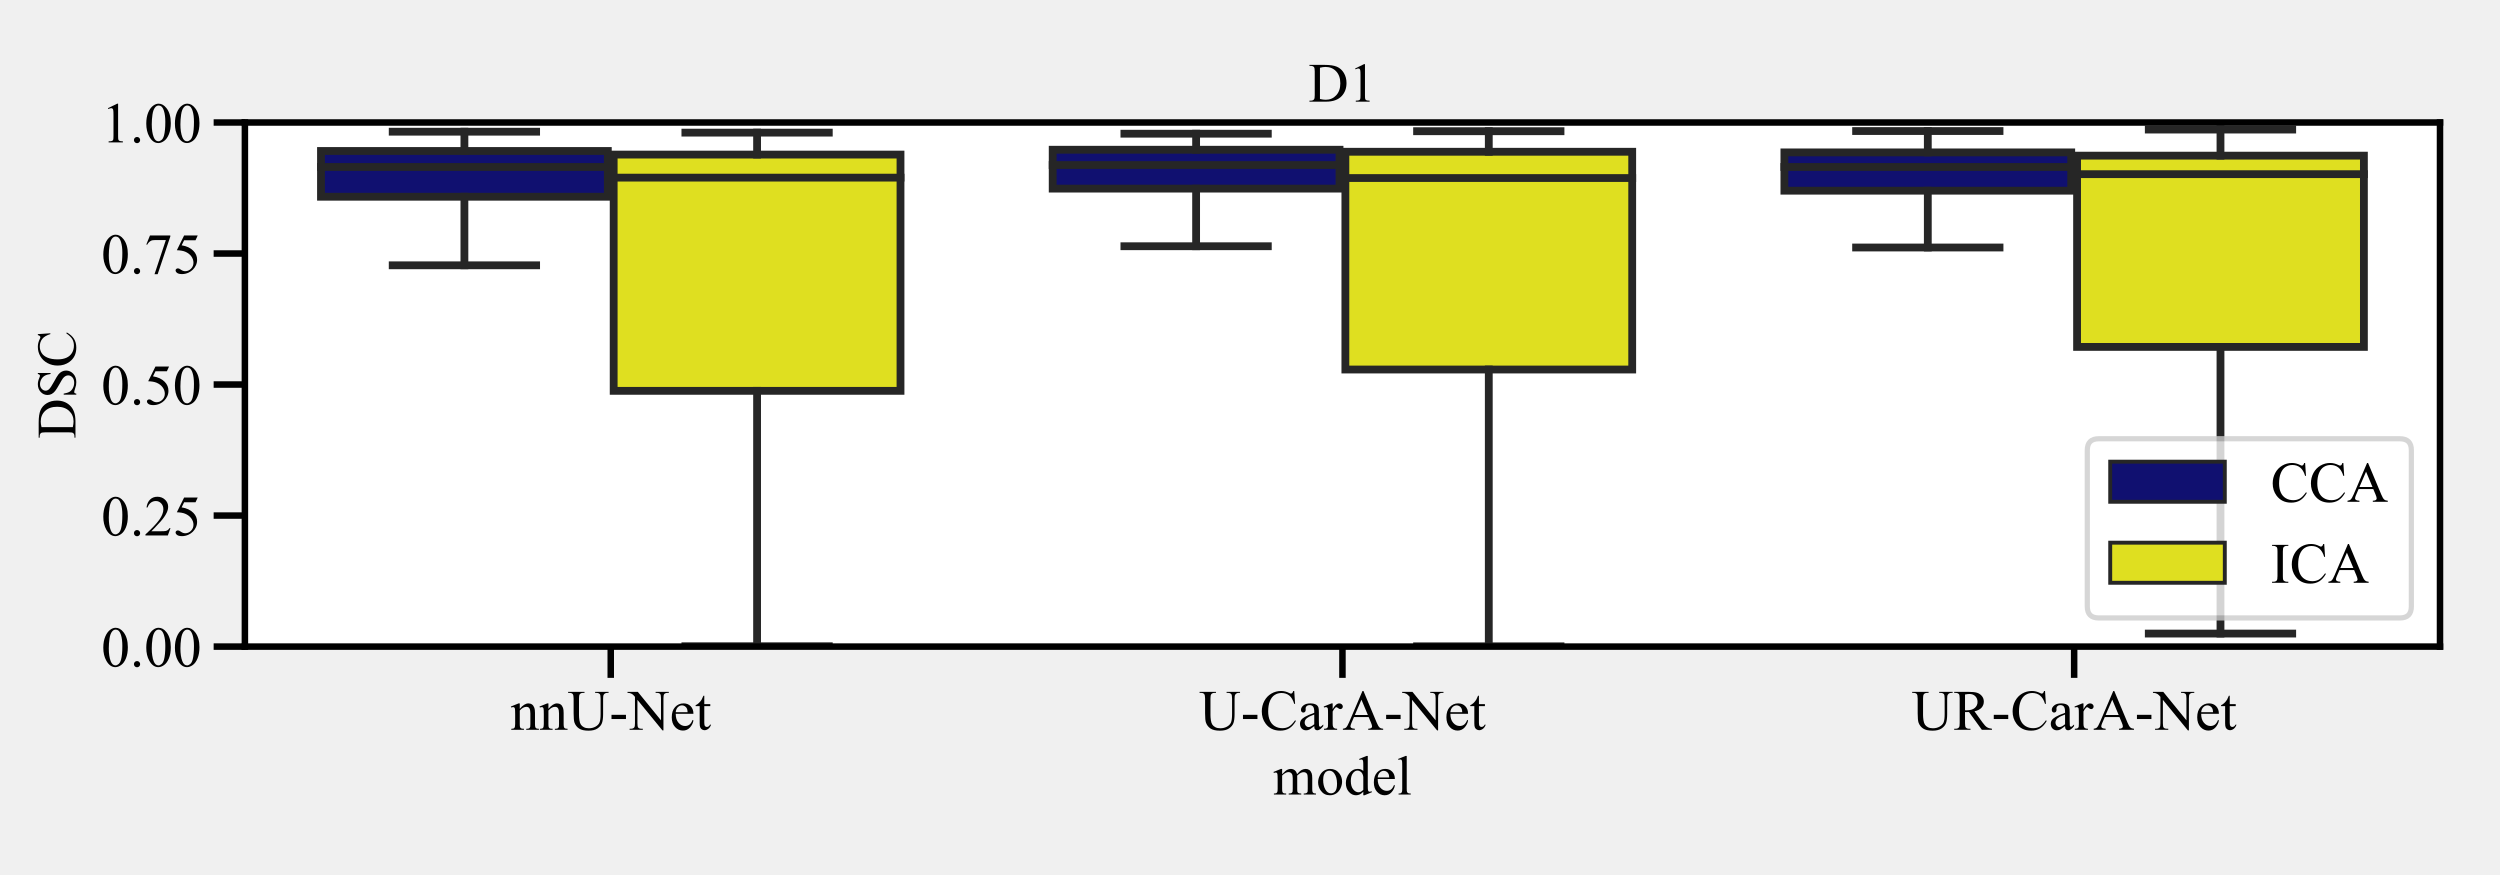
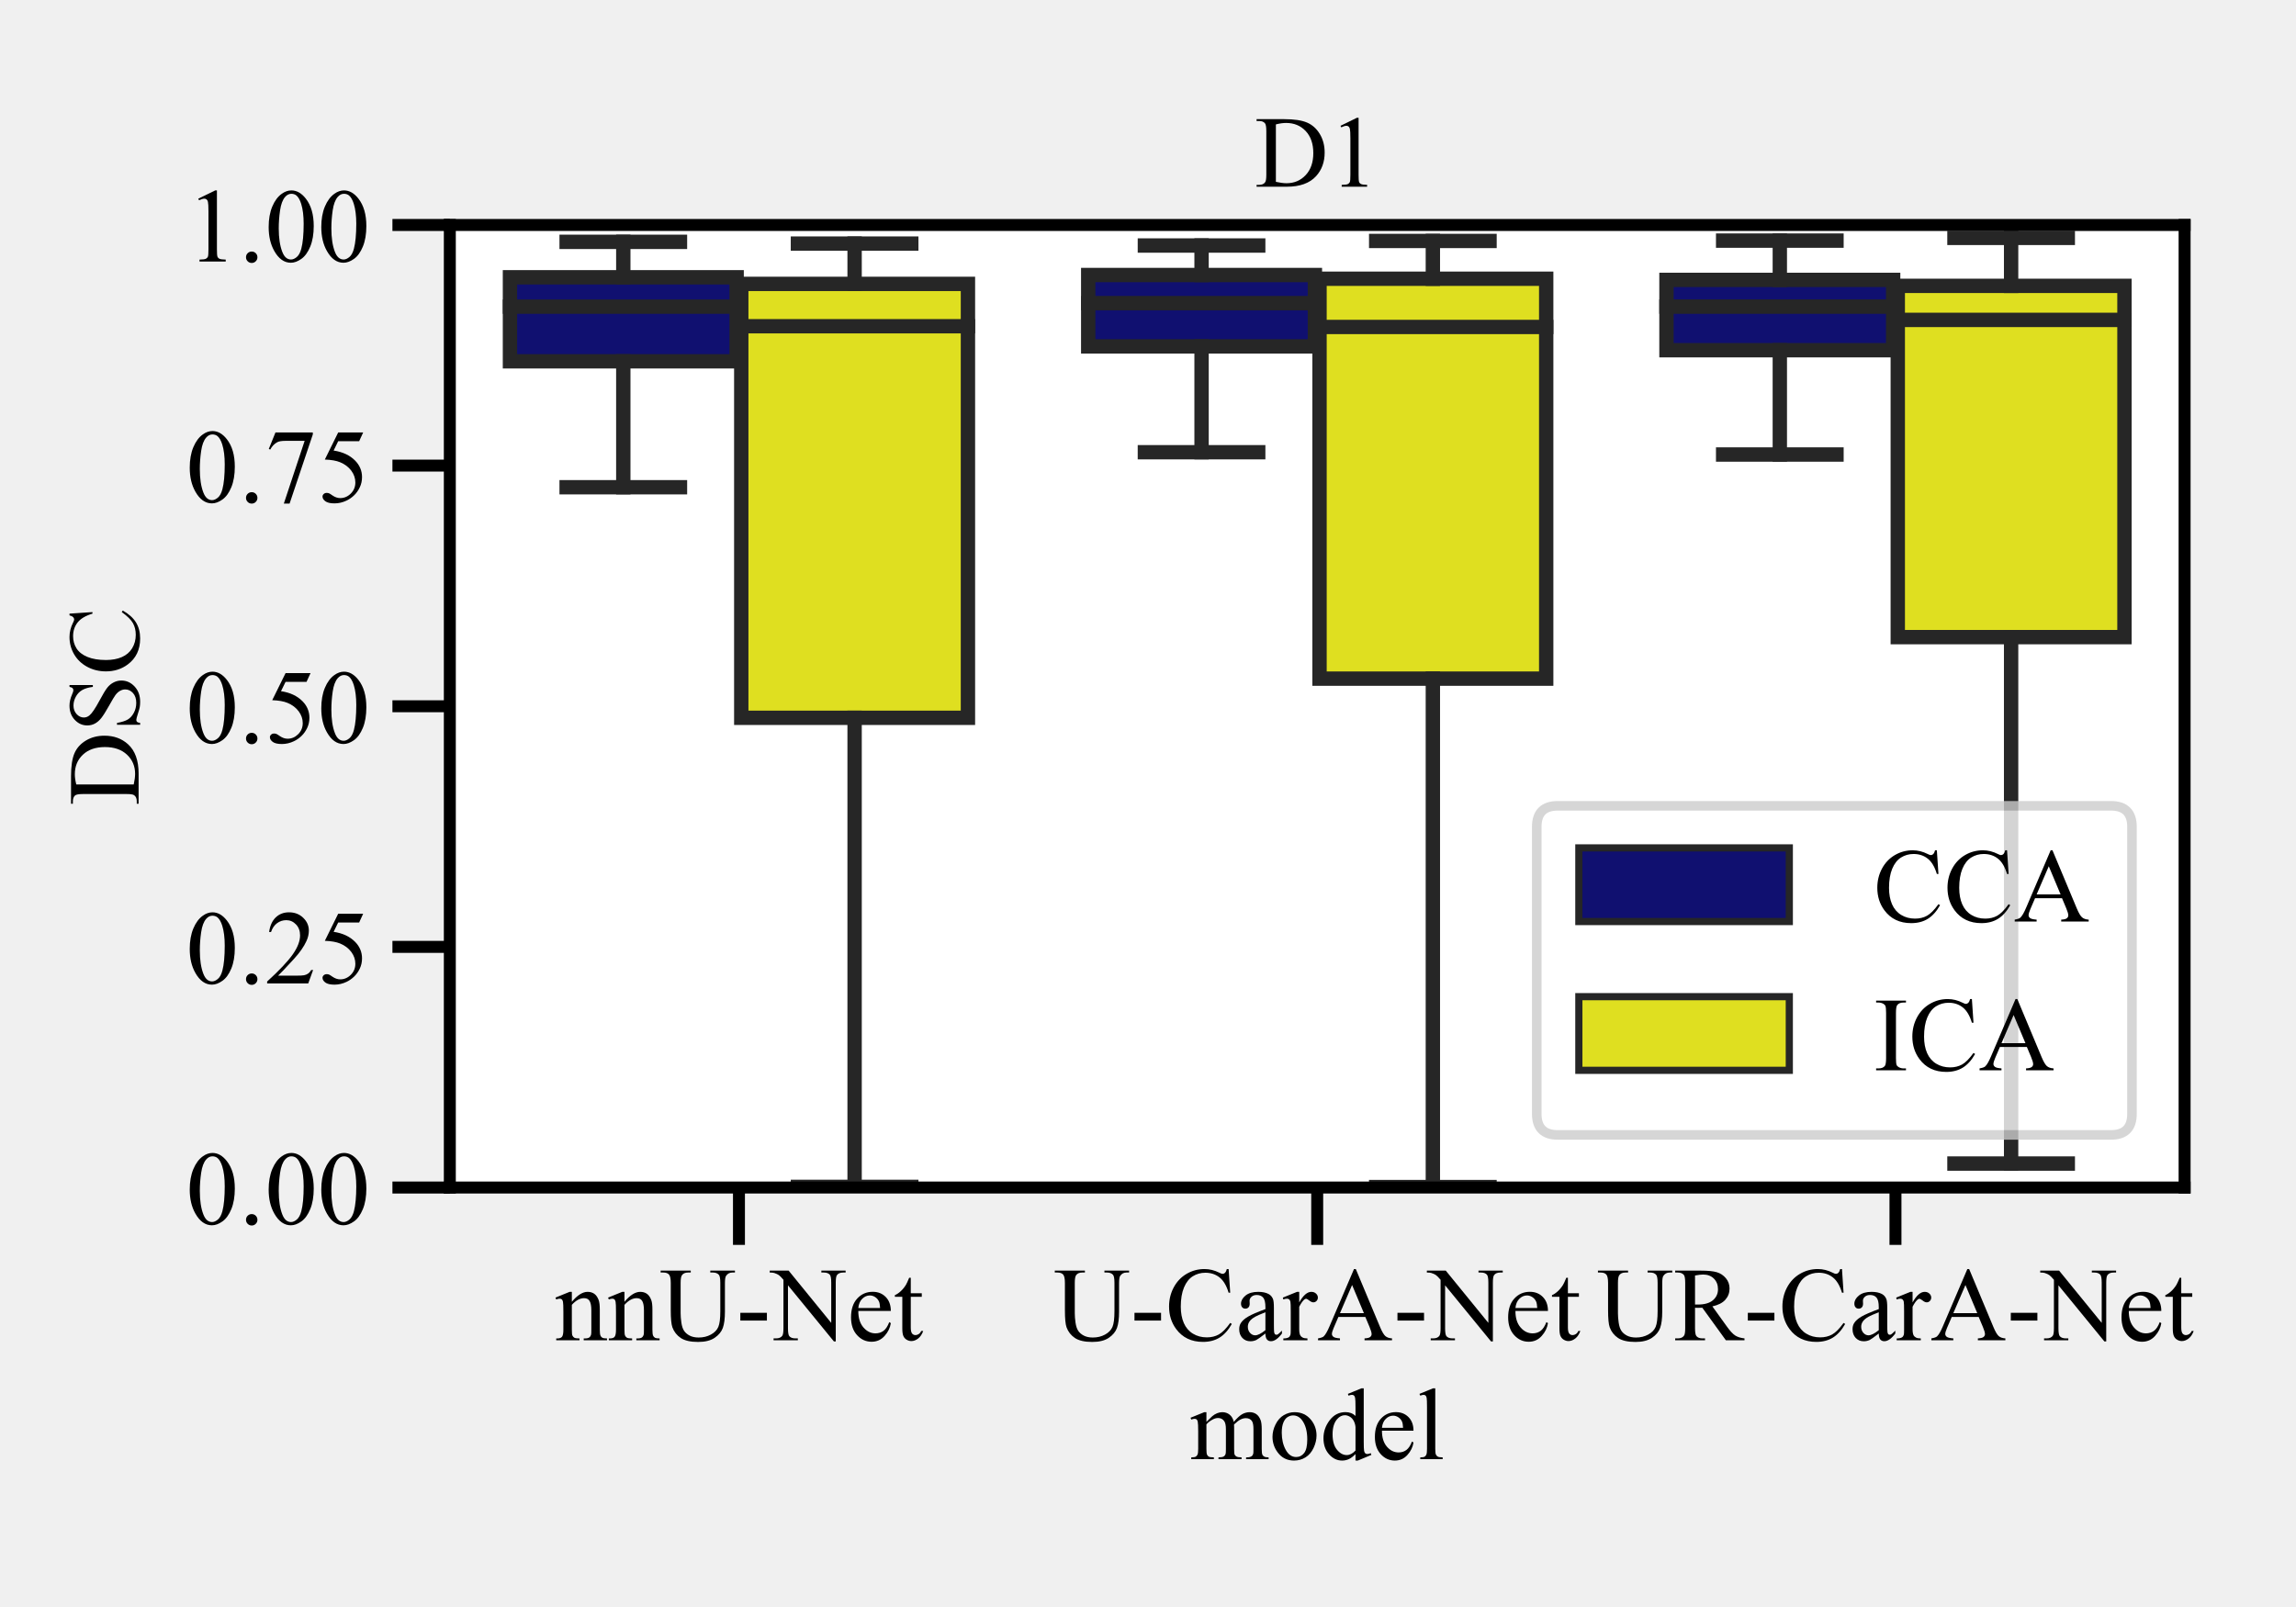
- <svg xmlns="http://www.w3.org/2000/svg" xmlns:xlink="http://www.w3.org/1999/xlink" width="720pt" height="252pt" viewBox="0 0 720 252" version="1.1">
+ <svg xmlns="http://www.w3.org/2000/svg" xmlns:xlink="http://www.w3.org/1999/xlink" width="360pt" height="252pt" viewBox="0 0 360 252" version="1.1">
  <defs>
    <style type="text/css">*{stroke-linejoin: round; stroke-linecap: butt}</style>
  </defs>
  <g id="figure_1">
    <g id="patch_1">
-       <path d="M 0 252  L 720 252  L 720 0  L 0 0  L 0 252  z " style="fill: none" />
+       <path d="M 0 252  L 360 252  L 360 0  L 0 0  L 0 252  z " style="fill: none" />
    </g>
    <g id="axes_1">
      <g id="patch_2">
-         <path d="M 70.53 186.22  L 702.72 186.22  L 702.72 35.28  L 70.53 35.28  z " style="fill: #ffffff" />
+         <path d="M 70.53 186.22  L 342.533 186.22  L 342.533 35.28  L 70.53 35.28  z " style="fill: #ffffff" />
      </g>
      <g id="patch_3">
-         <path d="M 92.446 56.659  L 175.052 56.659  L 175.052 43.482  L 92.446 43.482  L 92.446 56.659  z " clip-path="url(#pf66a7fb1c0)" style="fill: #101070; stroke: #262626; stroke-width: 2.25; stroke-linejoin: miter" />
+         <path d="M 79.959 56.659  L 115.501 56.659  L 115.501 43.482  L 79.959 43.482  L 79.959 56.659  z " clip-path="url(#p7ff468f06b)" style="fill: #101070; stroke: #262626; stroke-width: 2.25; stroke-linejoin: miter" />
      </g>
      <g id="patch_4">
-         <path d="M 176.738 112.562  L 259.344 112.562  L 259.344 44.518  L 176.738 44.518  L 176.738 112.562  z " clip-path="url(#pf66a7fb1c0)" style="fill: #dfdf20; stroke: #262626; stroke-width: 2.25; stroke-linejoin: miter" />
+         <path d="M 116.226 112.562  L 151.768 112.562  L 151.768 44.518  L 116.226 44.518  L 116.226 112.562  z " clip-path="url(#p7ff468f06b)" style="fill: #dfdf20; stroke: #262626; stroke-width: 2.25; stroke-linejoin: miter" />
      </g>
      <g id="patch_5">
-         <path d="M 303.176 54.32  L 385.782 54.32  L 385.782 43.127  L 303.176 43.127  L 303.176 54.32  z " clip-path="url(#pf66a7fb1c0)" style="fill: #101070; stroke: #262626; stroke-width: 2.25; stroke-linejoin: miter" />
+         <path d="M 170.627 54.32  L 206.169 54.32  L 206.169 43.127  L 170.627 43.127  L 170.627 54.32  z " clip-path="url(#p7ff468f06b)" style="fill: #101070; stroke: #262626; stroke-width: 2.25; stroke-linejoin: miter" />
      </g>
      <g id="patch_6">
-         <path d="M 387.468 106.42  L 470.074 106.42  L 470.074 43.709  L 387.468 43.709  L 387.468 106.42  z " clip-path="url(#pf66a7fb1c0)" style="fill: #dfdf20; stroke: #262626; stroke-width: 2.25; stroke-linejoin: miter" />
+         <path d="M 206.894 106.42  L 242.436 106.42  L 242.436 43.709  L 206.894 43.709  L 206.894 106.42  z " clip-path="url(#p7ff468f06b)" style="fill: #dfdf20; stroke: #262626; stroke-width: 2.25; stroke-linejoin: miter" />
      </g>
      <g id="patch_7">
-         <path d="M 513.906 54.918  L 596.512 54.918  L 596.512 43.89  L 513.906 43.89  L 513.906 54.918  z " clip-path="url(#pf66a7fb1c0)" style="fill: #101070; stroke: #262626; stroke-width: 2.25; stroke-linejoin: miter" />
+         <path d="M 261.294 54.918  L 296.836 54.918  L 296.836 43.89  L 261.294 43.89  L 261.294 54.918  z " clip-path="url(#p7ff468f06b)" style="fill: #101070; stroke: #262626; stroke-width: 2.25; stroke-linejoin: miter" />
      </g>
      <g id="patch_8">
-         <path d="M 598.198 99.91  L 680.804 99.91  L 680.804 44.827  L 598.198 44.827  L 598.198 99.91  z " clip-path="url(#pf66a7fb1c0)" style="fill: #dfdf20; stroke: #262626; stroke-width: 2.25; stroke-linejoin: miter" />
+         <path d="M 297.561 99.91  L 333.103 99.91  L 333.103 44.827  L 297.561 44.827  L 297.561 99.91  z " clip-path="url(#p7ff468f06b)" style="fill: #dfdf20; stroke: #262626; stroke-width: 2.25; stroke-linejoin: miter" />
      </g>
      <g id="patch_9">
-         <path d="M 175.895 186.22  L 175.895 186.22  L 175.895 186.22  L 175.895 186.22  z " clip-path="url(#pf66a7fb1c0)" style="fill: #101070; stroke: #262626; stroke-width: 1.125; stroke-linejoin: miter" />
+         <path d="M 115.864 186.22  L 115.864 186.22  L 115.864 186.22  L 115.864 186.22  z " clip-path="url(#p7ff468f06b)" style="fill: #101070; stroke: #262626; stroke-width: 1.125; stroke-linejoin: miter" />
      </g>
      <g id="patch_10">
-         <path d="M 175.895 186.22  L 175.895 186.22  L 175.895 186.22  L 175.895 186.22  z " clip-path="url(#pf66a7fb1c0)" style="fill: #dfdf20; stroke: #262626; stroke-width: 1.125; stroke-linejoin: miter" />
+         <path d="M 115.864 186.22  L 115.864 186.22  L 115.864 186.22  L 115.864 186.22  z " clip-path="url(#p7ff468f06b)" style="fill: #dfdf20; stroke: #262626; stroke-width: 1.125; stroke-linejoin: miter" />
      </g>
      <g id="matplotlib.axis_1">
        <g id="xtick_1">
          <g id="line2d_1">
            <defs>
-               <path id="m35598bb0fd" d="M 0 0  L 0 9  " style="stroke: #000000; stroke-width: 1.875" />
-             </defs>
-             <g>
-               <use xlink:href="#m35598bb0fd" x="175.895" y="186.22" style="stroke: #000000; stroke-width: 1.875" />
+               <path id="m70085d8272" d="M 0 0  L 0 9  " style="stroke: #000000; stroke-width: 1.875" />
+             </defs>
+             <g>
+               <use xlink:href="#m70085d8272" x="115.864" y="186.22" style="stroke: #000000; stroke-width: 1.875" />
            </g>
          </g>
          <g id="text_1">
-             <g transform="translate(147.0277 210.1772)scale(0.165 -0.165)">
+             <g transform="translate(86.99648 210.1772)scale(0.165 -0.165)">
              <defs>
                <path id="TimesNewRomanPSMT-6e" d="M 1034 2341  Q 1538 2947 1994 2947  Q 2228 2947 2397 2830  Q 2566 2713 2666 2444  Q 2734 2256 2734 1869  L 2734 647  Q 2734 375 2778 278  Q 2813 200 2889 156  Q 2966 113 3172 113  L 3172 0  L 1756 0  L 1756 113  L 1816 113  Q 2016 113 2095 173  Q 2175 234 2206 353  Q 2219 400 2219 647  L 2219 1819  Q 2219 2209 2117 2386  Q 2016 2563 1775 2563  Q 1403 2563 1034 2156  L 1034 647  Q 1034 356 1069 288  Q 1113 197 1189 155  Q 1266 113 1500 113  L 1500 0  L 84 0  L 84 113  L 147 113  Q 366 113 442 223  Q 519 334 519 647  L 519 1709  Q 519 2225 495 2337  Q 472 2450 423 2490  Q 375 2531 294 2531  Q 206 2531 84 2484  L 38 2597  L 900 2947  L 1034 2947  L 1034 2341  z " transform="scale(0.015625)" />
                <path id="TimesNewRomanPSMT-55" d="M 3053 4122  L 3053 4238  L 4553 4238  L 4553 4122  L 4394 4122  Q 4144 4122 4009 3913  Q 3944 3816 3944 3463  L 3944 1744  Q 3944 1106 3817 754  Q 3691 403 3320 151  Q 2950 -100 2313 -100  Q 1619 -100 1259 140  Q 900 381 750 788  Q 650 1066 650 1831  L 650 3488  Q 650 3878 542 4000  Q 434 4122 194 4122  L 34 4122  L 34 4238  L 1866 4238  L 1866 4122  L 1703 4122  Q 1441 4122 1328 3956  Q 1250 3844 1250 3488  L 1250 1641  Q 1250 1394 1295 1075  Q 1341 756 1459 578  Q 1578 400 1801 284  Q 2025 169 2350 169  Q 2766 169 3094 350  Q 3422 531 3542 814  Q 3663 1097 3663 1772  L 3663 3488  Q 3663 3884 3575 3984  Q 3453 4122 3213 4122  L 3053 4122  z " transform="scale(0.015625)" />
                <path id="TimesNewRomanPSMT-2d" d="M 259 1672  L 1875 1672  L 1875 1200  L 259 1200  L 259 1672  z " transform="scale(0.015625)" />
                <path id="TimesNewRomanPSMT-4e" d="M -84 4238  L 1066 4238  L 3656 1059  L 3656 3503  Q 3656 3894 3569 3991  Q 3453 4122 3203 4122  L 3056 4122  L 3056 4238  L 4531 4238  L 4531 4122  L 4381 4122  Q 4113 4122 4000 3959  Q 3931 3859 3931 3503  L 3931 -69  L 3819 -69  L 1025 3344  L 1025 734  Q 1025 344 1109 247  Q 1228 116 1475 116  L 1625 116  L 1625 0  L 150 0  L 150 116  L 297 116  Q 569 116 681 278  Q 750 378 750 734  L 750 3681  Q 566 3897 470 3965  Q 375 4034 191 4094  Q 100 4122 -84 4122  L -84 4238  z " transform="scale(0.015625)" />
                <path id="TimesNewRomanPSMT-65" d="M 681 1784  Q 678 1147 991 784  Q 1303 422 1725 422  Q 2006 422 2214 576  Q 2422 731 2563 1106  L 2659 1044  Q 2594 616 2278 264  Q 1963 -88 1488 -88  Q 972 -88 605 314  Q 238 716 238 1394  Q 238 2128 614 2539  Q 991 2950 1559 2950  Q 2041 2950 2350 2633  Q 2659 2316 2659 1784  L 681 1784  z M 681 1966  L 2006 1966  Q 1991 2241 1941 2353  Q 1863 2528 1708 2628  Q 1553 2728 1384 2728  Q 1125 2728 920 2526  Q 716 2325 681 1966  z " transform="scale(0.015625)" />
                <path id="TimesNewRomanPSMT-74" d="M 1031 3803  L 1031 2863  L 1700 2863  L 1700 2644  L 1031 2644  L 1031 788  Q 1031 509 1111 412  Q 1191 316 1316 316  Q 1419 316 1516 380  Q 1613 444 1666 569  L 1788 569  Q 1678 263 1478 108  Q 1278 -47 1066 -47  Q 922 -47 784 33  Q 647 113 581 261  Q 516 409 516 719  L 516 2644  L 63 2644  L 63 2747  Q 234 2816 414 2980  Q 594 3144 734 3369  Q 806 3488 934 3803  L 1031 3803  z " transform="scale(0.015625)" />
              </defs>
              <use xlink:href="#TimesNewRomanPSMT-6e" />
              <use xlink:href="#TimesNewRomanPSMT-6e" x="50" />
              <use xlink:href="#TimesNewRomanPSMT-55" x="100" />
              <use xlink:href="#TimesNewRomanPSMT-2d" x="172.217" />
              <use xlink:href="#TimesNewRomanPSMT-4e" x="205.518" />
              <use xlink:href="#TimesNewRomanPSMT-65" x="277.734" />
              <use xlink:href="#TimesNewRomanPSMT-74" x="322.119" />
            </g>
          </g>
        </g>
        <g id="xtick_2">
          <g id="line2d_2">
            <g>
-               <use xlink:href="#m35598bb0fd" x="386.625" y="186.22" style="stroke: #000000; stroke-width: 1.875" />
+               <use xlink:href="#m70085d8272" x="206.531" y="186.22" style="stroke: #000000; stroke-width: 1.875" />
            </g>
          </g>
          <g id="text_2">
-             <g transform="translate(345.3905 210.1772)scale(0.165 -0.165)">
+             <g transform="translate(165.2967 210.1772)scale(0.165 -0.165)">
              <defs>
                <path id="TimesNewRomanPSMT-43" d="M 3853 4334  L 3950 2894  L 3853 2894  Q 3659 3541 3300 3825  Q 2941 4109 2438 4109  Q 2016 4109 1675 3895  Q 1334 3681 1139 3212  Q 944 2744 944 2047  Q 944 1472 1128 1050  Q 1313 628 1683 403  Q 2053 178 2528 178  Q 2941 178 3256 354  Q 3572 531 3950 1056  L 4047 994  Q 3728 428 3303 165  Q 2878 -97 2294 -97  Q 1241 -97 663 684  Q 231 1266 231 2053  Q 231 2688 515 3219  Q 800 3750 1298 4042  Q 1797 4334 2388 4334  Q 2847 4334 3294 4109  Q 3425 4041 3481 4041  Q 3566 4041 3628 4100  Q 3709 4184 3744 4334  L 3853 4334  z " transform="scale(0.015625)" />
                <path id="TimesNewRomanPSMT-61" d="M 1822 413  Q 1381 72 1269 19  Q 1100 -59 909 -59  Q 613 -59 420 144  Q 228 347 228 678  Q 228 888 322 1041  Q 450 1253 767 1440  Q 1084 1628 1822 1897  L 1822 2009  Q 1822 2438 1686 2597  Q 1550 2756 1291 2756  Q 1094 2756 978 2650  Q 859 2544 859 2406  L 866 2225  Q 866 2081 792 2003  Q 719 1925 600 1925  Q 484 1925 411 2006  Q 338 2088 338 2228  Q 338 2497 613 2722  Q 888 2947 1384 2947  Q 1766 2947 2009 2819  Q 2194 2722 2281 2516  Q 2338 2381 2338 1966  L 2338 994  Q 2338 584 2353 492  Q 2369 400 2405 369  Q 2441 338 2488 338  Q 2538 338 2575 359  Q 2641 400 2828 588  L 2828 413  Q 2478 -56 2159 -56  Q 2006 -56 1915 50  Q 1825 156 1822 413  z M 1822 616  L 1822 1706  Q 1350 1519 1213 1441  Q 966 1303 859 1153  Q 753 1003 753 825  Q 753 600 887 451  Q 1022 303 1197 303  Q 1434 303 1822 616  z " transform="scale(0.015625)" />
                <path id="TimesNewRomanPSMT-72" d="M 1038 2947  L 1038 2303  Q 1397 2947 1775 2947  Q 1947 2947 2059 2842  Q 2172 2738 2172 2600  Q 2172 2478 2090 2393  Q 2009 2309 1897 2309  Q 1788 2309 1652 2417  Q 1516 2525 1450 2525  Q 1394 2525 1328 2463  Q 1188 2334 1038 2041  L 1038 669  Q 1038 431 1097 309  Q 1138 225 1241 169  Q 1344 113 1538 113  L 1538 0  L 72 0  L 72 113  Q 291 113 397 181  Q 475 231 506 341  Q 522 394 522 644  L 522 1753  Q 522 2253 501 2348  Q 481 2444 426 2487  Q 372 2531 291 2531  Q 194 2531 72 2484  L 41 2597  L 906 2947  L 1038 2947  z " transform="scale(0.015625)" />
                <path id="TimesNewRomanPSMT-41" d="M 2928 1419  L 1288 1419  L 1000 750  Q 894 503 894 381  Q 894 284 986 211  Q 1078 138 1384 116  L 1384 0  L 50 0  L 50 116  Q 316 163 394 238  Q 553 388 747 847  L 2238 4334  L 2347 4334  L 3822 809  Q 4000 384 4145 257  Q 4291 131 4550 116  L 4550 0  L 2878 0  L 2878 116  Q 3131 128 3220 200  Q 3309 272 3309 375  Q 3309 513 3184 809  L 2928 1419  z M 2841 1650  L 2122 3363  L 1384 1650  L 2841 1650  z " transform="scale(0.015625)" />
              </defs>
              <use xlink:href="#TimesNewRomanPSMT-55" />
              <use xlink:href="#TimesNewRomanPSMT-2d" x="72.217" />
              <use xlink:href="#TimesNewRomanPSMT-43" x="105.518" />
              <use xlink:href="#TimesNewRomanPSMT-61" x="172.217" />
              <use xlink:href="#TimesNewRomanPSMT-72" x="216.602" />
              <use xlink:href="#TimesNewRomanPSMT-41" x="249.902" />
              <use xlink:href="#TimesNewRomanPSMT-2d" x="322.119" />
              <use xlink:href="#TimesNewRomanPSMT-4e" x="355.42" />
              <use xlink:href="#TimesNewRomanPSMT-65" x="427.637" />
              <use xlink:href="#TimesNewRomanPSMT-74" x="472.021" />
            </g>
          </g>
        </g>
        <g id="xtick_3">
          <g id="line2d_3">
            <g>
-               <use xlink:href="#m35598bb0fd" x="597.355" y="186.22" style="stroke: #000000; stroke-width: 1.875" />
+               <use xlink:href="#m70085d8272" x="297.199" y="186.22" style="stroke: #000000; stroke-width: 1.875" />
            </g>
          </g>
          <g id="text_3">
-             <g transform="translate(550.6175 210.1772)scale(0.165 -0.165)">
+             <g transform="translate(250.4612 210.1772)scale(0.165 -0.165)">
              <defs>
                <path id="TimesNewRomanPSMT-52" d="M 4325 0  L 3194 0  L 1759 1981  Q 1600 1975 1500 1975  Q 1459 1975 1412 1976  Q 1366 1978 1316 1981  L 1316 750  Q 1316 350 1403 253  Q 1522 116 1759 116  L 1925 116  L 1925 0  L 109 0  L 109 116  L 269 116  Q 538 116 653 291  Q 719 388 719 750  L 719 3488  Q 719 3888 631 3984  Q 509 4122 269 4122  L 109 4122  L 109 4238  L 1653 4238  Q 2328 4238 2648 4139  Q 2969 4041 3192 3777  Q 3416 3513 3416 3147  Q 3416 2756 3161 2468  Q 2906 2181 2372 2063  L 3247 847  Q 3547 428 3762 290  Q 3978 153 4325 116  L 4325 0  z M 1316 2178  Q 1375 2178 1419 2176  Q 1463 2175 1491 2175  Q 2097 2175 2405 2437  Q 2713 2700 2713 3106  Q 2713 3503 2464 3751  Q 2216 4000 1806 4000  Q 1625 4000 1316 3941  L 1316 2178  z " transform="scale(0.015625)" />
              </defs>
              <use xlink:href="#TimesNewRomanPSMT-55" />
              <use xlink:href="#TimesNewRomanPSMT-52" x="72.217" />
              <use xlink:href="#TimesNewRomanPSMT-2d" x="138.916" />
              <use xlink:href="#TimesNewRomanPSMT-43" x="172.217" />
              <use xlink:href="#TimesNewRomanPSMT-61" x="238.916" />
              <use xlink:href="#TimesNewRomanPSMT-72" x="283.301" />
              <use xlink:href="#TimesNewRomanPSMT-41" x="316.602" />
              <use xlink:href="#TimesNewRomanPSMT-2d" x="388.818" />
              <use xlink:href="#TimesNewRomanPSMT-4e" x="422.119" />
              <use xlink:href="#TimesNewRomanPSMT-65" x="494.336" />
              <use xlink:href="#TimesNewRomanPSMT-74" x="538.721" />
            </g>
          </g>
        </g>
        <g id="text_4">
-           <g transform="translate(366.6288 228.8166)scale(0.16 -0.16)">
+           <g transform="translate(186.535 228.8166)scale(0.16 -0.16)">
            <defs>
              <path id="TimesNewRomanPSMT-6d" d="M 1050 2338  Q 1363 2650 1419 2697  Q 1559 2816 1721 2881  Q 1884 2947 2044 2947  Q 2313 2947 2506 2790  Q 2700 2634 2766 2338  Q 3088 2713 3309 2830  Q 3531 2947 3766 2947  Q 3994 2947 4170 2830  Q 4347 2713 4450 2447  Q 4519 2266 4519 1878  L 4519 647  Q 4519 378 4559 278  Q 4591 209 4675 161  Q 4759 113 4950 113  L 4950 0  L 3538 0  L 3538 113  L 3597 113  Q 3781 113 3884 184  Q 3956 234 3988 344  Q 4000 397 4000 647  L 4000 1878  Q 4000 2228 3916 2372  Q 3794 2572 3525 2572  Q 3359 2572 3192 2489  Q 3025 2406 2788 2181  L 2781 2147  L 2788 2013  L 2788 647  Q 2788 353 2820 281  Q 2853 209 2943 161  Q 3034 113 3253 113  L 3253 0  L 1806 0  L 1806 113  Q 2044 113 2133 169  Q 2222 225 2256 338  Q 2272 391 2272 647  L 2272 1878  Q 2272 2228 2169 2381  Q 2031 2581 1784 2581  Q 1616 2581 1450 2491  Q 1191 2353 1050 2181  L 1050 647  Q 1050 366 1089 281  Q 1128 197 1204 155  Q 1281 113 1516 113  L 1516 0  L 100 0  L 100 113  Q 297 113 375 155  Q 453 197 493 289  Q 534 381 534 647  L 534 1741  Q 534 2213 506 2350  Q 484 2453 437 2492  Q 391 2531 309 2531  Q 222 2531 100 2484  L 53 2597  L 916 2947  L 1050 2947  L 1050 2338  z " transform="scale(0.015625)" />
              <path id="TimesNewRomanPSMT-6f" d="M 1600 2947  Q 2250 2947 2644 2453  Q 2978 2031 2978 1484  Q 2978 1100 2793 706  Q 2609 313 2286 112  Q 1963 -88 1566 -88  Q 919 -88 538 428  Q 216 863 216 1403  Q 216 1797 411 2186  Q 606 2575 925 2761  Q 1244 2947 1600 2947  z M 1503 2744  Q 1338 2744 1170 2645  Q 1003 2547 900 2300  Q 797 2053 797 1666  Q 797 1041 1045 587  Q 1294 134 1700 134  Q 2003 134 2200 384  Q 2397 634 2397 1244  Q 2397 2006 2069 2444  Q 1847 2744 1503 2744  z " transform="scale(0.015625)" />
              <path id="TimesNewRomanPSMT-64" d="M 2222 322  Q 2013 103 1813 7  Q 1613 -88 1381 -88  Q 913 -88 563 304  Q 213 697 213 1313  Q 213 1928 600 2439  Q 988 2950 1597 2950  Q 1975 2950 2222 2709  L 2222 3238  Q 2222 3728 2198 3840  Q 2175 3953 2125 3993  Q 2075 4034 2000 4034  Q 1919 4034 1784 3984  L 1744 4094  L 2597 4444  L 2738 4444  L 2738 1134  Q 2738 631 2761 520  Q 2784 409 2836 365  Q 2888 322 2956 322  Q 3041 322 3181 375  L 3216 266  L 2366 -88  L 2222 -88  L 2222 322  z M 2222 541  L 2222 2016  Q 2203 2228 2109 2403  Q 2016 2578 1861 2667  Q 1706 2756 1559 2756  Q 1284 2756 1069 2509  Q 784 2184 784 1559  Q 784 928 1059 592  Q 1334 256 1672 256  Q 1956 256 2222 541  z " transform="scale(0.015625)" />
              <path id="TimesNewRomanPSMT-6c" d="M 1184 4444  L 1184 647  Q 1184 378 1223 290  Q 1263 203 1344 158  Q 1425 113 1647 113  L 1647 0  L 244 0  L 244 113  Q 441 113 512 153  Q 584 194 625 287  Q 666 381 666 647  L 666 3247  Q 666 3731 644 3842  Q 622 3953 573 3993  Q 525 4034 450 4034  Q 369 4034 244 3984  L 191 4094  L 1044 4444  L 1184 4444  z " transform="scale(0.015625)" />
            </defs>
            <use xlink:href="#TimesNewRomanPSMT-6d" />
            <use xlink:href="#TimesNewRomanPSMT-6f" x="77.783" />
            <use xlink:href="#TimesNewRomanPSMT-64" x="127.783" />
            <use xlink:href="#TimesNewRomanPSMT-65" x="177.783" />
            <use xlink:href="#TimesNewRomanPSMT-6c" x="222.168" />
          </g>
        </g>
      </g>
      <g id="matplotlib.axis_2">
        <g id="ytick_1">
          <g id="line2d_4">
            <defs>
-               <path id="mc0d6e48c29" d="M 0 0  L -9 0  " style="stroke: #000000; stroke-width: 1.875" />
-             </defs>
-             <g>
-               <use xlink:href="#mc0d6e48c29" x="70.53" y="186.22" style="stroke: #000000; stroke-width: 1.875" />
+               <path id="m6e5be15891" d="M 0 0  L -9 0  " style="stroke: #000000; stroke-width: 1.875" />
+             </defs>
+             <g>
+               <use xlink:href="#m6e5be15891" x="70.53" y="186.22" style="stroke: #000000; stroke-width: 1.875" />
            </g>
          </g>
          <g id="text_5">
            <g transform="translate(29.155 191.9486)scale(0.165 -0.165)">
              <defs>
                <path id="TimesNewRomanPSMT-30" d="M 231 2094  Q 231 2819 450 3342  Q 669 3866 1031 4122  Q 1313 4325 1613 4325  Q 2100 4325 2488 3828  Q 2972 3213 2972 2159  Q 2972 1422 2759 906  Q 2547 391 2217 158  Q 1888 -75 1581 -75  Q 975 -75 572 641  Q 231 1244 231 2094  z M 844 2016  Q 844 1141 1059 588  Q 1238 122 1591 122  Q 1759 122 1940 273  Q 2122 425 2216 781  Q 2359 1319 2359 2297  Q 2359 3022 2209 3506  Q 2097 3866 1919 4016  Q 1791 4119 1609 4119  Q 1397 4119 1231 3928  Q 1006 3669 925 3112  Q 844 2556 844 2016  z " transform="scale(0.015625)" />
                <path id="TimesNewRomanPSMT-2e" d="M 800 606  Q 947 606 1047 504  Q 1147 403 1147 259  Q 1147 116 1045 14  Q 944 -88 800 -88  Q 656 -88 554 14  Q 453 116 453 259  Q 453 406 554 506  Q 656 606 800 606  z " transform="scale(0.015625)" />
              </defs>
              <use xlink:href="#TimesNewRomanPSMT-30" />
              <use xlink:href="#TimesNewRomanPSMT-2e" x="50" />
              <use xlink:href="#TimesNewRomanPSMT-30" x="75" />
              <use xlink:href="#TimesNewRomanPSMT-30" x="125" />
            </g>
          </g>
        </g>
        <g id="ytick_2">
          <g id="line2d_5">
            <g>
-               <use xlink:href="#mc0d6e48c29" x="70.53" y="148.485" style="stroke: #000000; stroke-width: 1.875" />
+               <use xlink:href="#m6e5be15891" x="70.53" y="148.485" style="stroke: #000000; stroke-width: 1.875" />
            </g>
          </g>
          <g id="text_6">
            <g transform="translate(29.155 154.2136)scale(0.165 -0.165)">
              <defs>
                <path id="TimesNewRomanPSMT-32" d="M 2934 816  L 2638 0  L 138 0  L 138 116  Q 1241 1122 1691 1759  Q 2141 2397 2141 2925  Q 2141 3328 1894 3587  Q 1647 3847 1303 3847  Q 991 3847 742 3664  Q 494 3481 375 3128  L 259 3128  Q 338 3706 661 4015  Q 984 4325 1469 4325  Q 1984 4325 2329 3994  Q 2675 3663 2675 3213  Q 2675 2891 2525 2569  Q 2294 2063 1775 1497  Q 997 647 803 472  L 1909 472  Q 2247 472 2383 497  Q 2519 522 2628 598  Q 2738 675 2819 816  L 2934 816  z " transform="scale(0.015625)" />
                <path id="TimesNewRomanPSMT-35" d="M 2778 4238  L 2534 3706  L 1259 3706  L 981 3138  Q 1809 3016 2294 2522  Q 2709 2097 2709 1522  Q 2709 1188 2573 903  Q 2438 619 2231 419  Q 2025 219 1772 97  Q 1413 -75 1034 -75  Q 653 -75 479 54  Q 306 184 306 341  Q 306 428 378 495  Q 450 563 559 563  Q 641 563 702 538  Q 763 513 909 409  Q 1144 247 1384 247  Q 1750 247 2026 523  Q 2303 800 2303 1197  Q 2303 1581 2056 1914  Q 1809 2247 1375 2428  Q 1034 2569 447 2591  L 1259 4238  L 2778 4238  z " transform="scale(0.015625)" />
              </defs>
              <use xlink:href="#TimesNewRomanPSMT-30" />
              <use xlink:href="#TimesNewRomanPSMT-2e" x="50" />
              <use xlink:href="#TimesNewRomanPSMT-32" x="75" />
              <use xlink:href="#TimesNewRomanPSMT-35" x="125" />
            </g>
          </g>
        </g>
        <g id="ytick_3">
          <g id="line2d_6">
            <g>
-               <use xlink:href="#mc0d6e48c29" x="70.53" y="110.75" style="stroke: #000000; stroke-width: 1.875" />
+               <use xlink:href="#m6e5be15891" x="70.53" y="110.75" style="stroke: #000000; stroke-width: 1.875" />
            </g>
          </g>
          <g id="text_7">
            <g transform="translate(29.155 116.4786)scale(0.165 -0.165)">
              <use xlink:href="#TimesNewRomanPSMT-30" />
              <use xlink:href="#TimesNewRomanPSMT-2e" x="50" />
              <use xlink:href="#TimesNewRomanPSMT-35" x="75" />
              <use xlink:href="#TimesNewRomanPSMT-30" x="125" />
            </g>
          </g>
        </g>
        <g id="ytick_4">
          <g id="line2d_7">
            <g>
-               <use xlink:href="#mc0d6e48c29" x="70.53" y="73.015" style="stroke: #000000; stroke-width: 1.875" />
+               <use xlink:href="#m6e5be15891" x="70.53" y="73.015" style="stroke: #000000; stroke-width: 1.875" />
            </g>
          </g>
          <g id="text_8">
            <g transform="translate(29.155 78.74359)scale(0.165 -0.165)">
              <defs>
                <path id="TimesNewRomanPSMT-37" d="M 644 4238  L 2916 4238  L 2916 4119  L 1503 -88  L 1153 -88  L 2419 3728  L 1253 3728  Q 900 3728 750 3644  Q 488 3500 328 3200  L 238 3234  L 644 4238  z " transform="scale(0.015625)" />
              </defs>
              <use xlink:href="#TimesNewRomanPSMT-30" />
              <use xlink:href="#TimesNewRomanPSMT-2e" x="50" />
              <use xlink:href="#TimesNewRomanPSMT-37" x="75" />
              <use xlink:href="#TimesNewRomanPSMT-35" x="125" />
            </g>
          </g>
        </g>
        <g id="ytick_5">
          <g id="line2d_8">
            <g>
-               <use xlink:href="#mc0d6e48c29" x="70.53" y="35.28" style="stroke: #000000; stroke-width: 1.875" />
+               <use xlink:href="#m6e5be15891" x="70.53" y="35.28" style="stroke: #000000; stroke-width: 1.875" />
            </g>
          </g>
          <g id="text_9">
            <g transform="translate(29.155 41.00859)scale(0.165 -0.165)">
              <defs>
                <path id="TimesNewRomanPSMT-31" d="M 750 3822  L 1781 4325  L 1884 4325  L 1884 747  Q 1884 391 1914 303  Q 1944 216 2037 169  Q 2131 122 2419 116  L 2419 0  L 825 0  L 825 116  Q 1125 122 1212 167  Q 1300 213 1334 289  Q 1369 366 1369 747  L 1369 3034  Q 1369 3497 1338 3628  Q 1316 3728 1258 3775  Q 1200 3822 1119 3822  Q 1003 3822 797 3725  L 750 3822  z " transform="scale(0.015625)" />
              </defs>
              <use xlink:href="#TimesNewRomanPSMT-31" />
              <use xlink:href="#TimesNewRomanPSMT-2e" x="50" />
              <use xlink:href="#TimesNewRomanPSMT-30" x="75" />
              <use xlink:href="#TimesNewRomanPSMT-30" x="125" />
            </g>
          </g>
        </g>
        <g id="text_10">
          <g transform="translate(21.7325 126.3125)rotate(-90)scale(0.16 -0.16)">
            <defs>
              <path id="TimesNewRomanPSMT-44" d="M 109 0  L 109 116  L 269 116  Q 538 116 650 288  Q 719 391 719 750  L 719 3488  Q 719 3884 631 3984  Q 509 4122 269 4122  L 109 4122  L 109 4238  L 1834 4238  Q 2784 4238 3279 4022  Q 3775 3806 4076 3303  Q 4378 2800 4378 2141  Q 4378 1256 3841 663  Q 3238 0 2003 0  L 109 0  z M 1319 306  Q 1716 219 1984 219  Q 2709 219 3187 728  Q 3666 1238 3666 2109  Q 3666 2988 3187 3494  Q 2709 4000 1959 4000  Q 1678 4000 1319 3909  L 1319 306  z " transform="scale(0.015625)" />
              <path id="TimesNewRomanPSMT-53" d="M 2934 4334  L 2934 2869  L 2819 2869  Q 2763 3291 2617 3541  Q 2472 3791 2203 3937  Q 1934 4084 1647 4084  Q 1322 4084 1109 3886  Q 897 3688 897 3434  Q 897 3241 1031 3081  Q 1225 2847 1953 2456  Q 2547 2138 2764 1967  Q 2981 1797 3098 1565  Q 3216 1334 3216 1081  Q 3216 600 2842 251  Q 2469 -97 1881 -97  Q 1697 -97 1534 -69  Q 1438 -53 1133 45  Q 828 144 747 144  Q 669 144 623 97  Q 578 50 556 -97  L 441 -97  L 441 1356  L 556 1356  Q 638 900 775 673  Q 913 447 1195 297  Q 1478 147 1816 147  Q 2206 147 2432 353  Q 2659 559 2659 841  Q 2659 997 2573 1156  Q 2488 1316 2306 1453  Q 2184 1547 1640 1851  Q 1097 2156 867 2337  Q 638 2519 519 2737  Q 400 2956 400 3219  Q 400 3675 750 4004  Q 1100 4334 1641 4334  Q 1978 4334 2356 4169  Q 2531 4091 2603 4091  Q 2684 4091 2736 4139  Q 2788 4188 2819 4334  L 2934 4334  z " transform="scale(0.015625)" />
            </defs>
            <use xlink:href="#TimesNewRomanPSMT-44" />
            <use xlink:href="#TimesNewRomanPSMT-53" x="72.217" />
            <use xlink:href="#TimesNewRomanPSMT-43" x="127.832" />
          </g>
        </g>
      </g>
      <g id="line2d_9">
-         <path d="M 133.749 56.659  L 133.749 76.404  " clip-path="url(#pf66a7fb1c0)" style="fill: none; stroke: #262626; stroke-width: 2.25; stroke-linecap: square" />
+         <path d="M 97.73 56.659  L 97.73 76.404  " clip-path="url(#p7ff468f06b)" style="fill: none; stroke: #262626; stroke-width: 2.25; stroke-linecap: square" />
      </g>
      <g id="line2d_10">
-         <path d="M 133.749 43.482  L 133.749 37.926  " clip-path="url(#pf66a7fb1c0)" style="fill: none; stroke: #262626; stroke-width: 2.25; stroke-linecap: square" />
+         <path d="M 97.73 43.482  L 97.73 37.926  " clip-path="url(#p7ff468f06b)" style="fill: none; stroke: #262626; stroke-width: 2.25; stroke-linecap: square" />
      </g>
      <g id="line2d_11">
-         <path d="M 113.097 76.404  L 154.401 76.404  " clip-path="url(#pf66a7fb1c0)" style="fill: none; stroke: #262626; stroke-width: 2.25; stroke-linecap: square" />
+         <path d="M 88.845 76.404  L 106.616 76.404  " clip-path="url(#p7ff468f06b)" style="fill: none; stroke: #262626; stroke-width: 2.25; stroke-linecap: square" />
      </g>
      <g id="line2d_12">
-         <path d="M 113.097 37.926  L 154.401 37.926  " clip-path="url(#pf66a7fb1c0)" style="fill: none; stroke: #262626; stroke-width: 2.25; stroke-linecap: square" />
+         <path d="M 88.845 37.926  L 106.616 37.926  " clip-path="url(#p7ff468f06b)" style="fill: none; stroke: #262626; stroke-width: 2.25; stroke-linecap: square" />
      </g>
      <g id="line2d_13">
-         <path d="M 218.041 112.562  L 218.041 186.113  " clip-path="url(#pf66a7fb1c0)" style="fill: none; stroke: #262626; stroke-width: 2.25; stroke-linecap: square" />
+         <path d="M 133.997 112.562  L 133.997 186.113  " clip-path="url(#p7ff468f06b)" style="fill: none; stroke: #262626; stroke-width: 2.25; stroke-linecap: square" />
      </g>
      <g id="line2d_14">
-         <path d="M 218.041 44.518  L 218.041 38.197  " clip-path="url(#pf66a7fb1c0)" style="fill: none; stroke: #262626; stroke-width: 2.25; stroke-linecap: square" />
+         <path d="M 133.997 44.518  L 133.997 38.197  " clip-path="url(#p7ff468f06b)" style="fill: none; stroke: #262626; stroke-width: 2.25; stroke-linecap: square" />
      </g>
      <g id="line2d_15">
-         <path d="M 197.389 186.113  L 238.693 186.113  " clip-path="url(#pf66a7fb1c0)" style="fill: none; stroke: #262626; stroke-width: 2.25; stroke-linecap: square" />
+         <path d="M 125.112 186.113  L 142.883 186.113  " clip-path="url(#p7ff468f06b)" style="fill: none; stroke: #262626; stroke-width: 2.25; stroke-linecap: square" />
      </g>
      <g id="line2d_16">
-         <path d="M 197.389 38.197  L 238.693 38.197  " clip-path="url(#pf66a7fb1c0)" style="fill: none; stroke: #262626; stroke-width: 2.25; stroke-linecap: square" />
+         <path d="M 125.112 38.197  L 142.883 38.197  " clip-path="url(#p7ff468f06b)" style="fill: none; stroke: #262626; stroke-width: 2.25; stroke-linecap: square" />
      </g>
      <g id="line2d_17">
-         <path d="M 344.479 54.32  L 344.479 70.917  " clip-path="url(#pf66a7fb1c0)" style="fill: none; stroke: #262626; stroke-width: 2.25; stroke-linecap: square" />
+         <path d="M 188.398 54.32  L 188.398 70.917  " clip-path="url(#p7ff468f06b)" style="fill: none; stroke: #262626; stroke-width: 2.25; stroke-linecap: square" />
      </g>
      <g id="line2d_18">
-         <path d="M 344.479 43.127  L 344.479 38.5  " clip-path="url(#pf66a7fb1c0)" style="fill: none; stroke: #262626; stroke-width: 2.25; stroke-linecap: square" />
+         <path d="M 188.398 43.127  L 188.398 38.5  " clip-path="url(#p7ff468f06b)" style="fill: none; stroke: #262626; stroke-width: 2.25; stroke-linecap: square" />
      </g>
      <g id="line2d_19">
-         <path d="M 323.827 70.917  L 365.131 70.917  " clip-path="url(#pf66a7fb1c0)" style="fill: none; stroke: #262626; stroke-width: 2.25; stroke-linecap: square" />
+         <path d="M 179.512 70.917  L 197.283 70.917  " clip-path="url(#p7ff468f06b)" style="fill: none; stroke: #262626; stroke-width: 2.25; stroke-linecap: square" />
      </g>
      <g id="line2d_20">
-         <path d="M 323.827 38.5  L 365.131 38.5  " clip-path="url(#pf66a7fb1c0)" style="fill: none; stroke: #262626; stroke-width: 2.25; stroke-linecap: square" />
+         <path d="M 179.512 38.5  L 197.283 38.5  " clip-path="url(#p7ff468f06b)" style="fill: none; stroke: #262626; stroke-width: 2.25; stroke-linecap: square" />
      </g>
      <g id="line2d_21">
-         <path d="M 428.771 106.42  L 428.771 186.145  " clip-path="url(#pf66a7fb1c0)" style="fill: none; stroke: #262626; stroke-width: 2.25; stroke-linecap: square" />
+         <path d="M 224.665 106.42  L 224.665 186.145  " clip-path="url(#p7ff468f06b)" style="fill: none; stroke: #262626; stroke-width: 2.25; stroke-linecap: square" />
      </g>
      <g id="line2d_22">
-         <path d="M 428.771 43.709  L 428.771 37.786  " clip-path="url(#pf66a7fb1c0)" style="fill: none; stroke: #262626; stroke-width: 2.25; stroke-linecap: square" />
+         <path d="M 224.665 43.709  L 224.665 37.786  " clip-path="url(#p7ff468f06b)" style="fill: none; stroke: #262626; stroke-width: 2.25; stroke-linecap: square" />
      </g>
      <g id="line2d_23">
-         <path d="M 408.119 186.145  L 449.423 186.145  " clip-path="url(#pf66a7fb1c0)" style="fill: none; stroke: #262626; stroke-width: 2.25; stroke-linecap: square" />
+         <path d="M 215.779 186.145  L 233.55 186.145  " clip-path="url(#p7ff468f06b)" style="fill: none; stroke: #262626; stroke-width: 2.25; stroke-linecap: square" />
      </g>
      <g id="line2d_24">
-         <path d="M 408.119 37.786  L 449.423 37.786  " clip-path="url(#pf66a7fb1c0)" style="fill: none; stroke: #262626; stroke-width: 2.25; stroke-linecap: square" />
+         <path d="M 215.779 37.786  L 233.55 37.786  " clip-path="url(#p7ff468f06b)" style="fill: none; stroke: #262626; stroke-width: 2.25; stroke-linecap: square" />
      </g>
      <g id="line2d_25">
-         <path d="M 555.209 54.918  L 555.209 71.274  " clip-path="url(#pf66a7fb1c0)" style="fill: none; stroke: #262626; stroke-width: 2.25; stroke-linecap: square" />
+         <path d="M 279.065 54.918  L 279.065 71.274  " clip-path="url(#p7ff468f06b)" style="fill: none; stroke: #262626; stroke-width: 2.25; stroke-linecap: square" />
      </g>
      <g id="line2d_26">
-         <path d="M 555.209 43.89  L 555.209 37.732  " clip-path="url(#pf66a7fb1c0)" style="fill: none; stroke: #262626; stroke-width: 2.25; stroke-linecap: square" />
+         <path d="M 279.065 43.89  L 279.065 37.732  " clip-path="url(#p7ff468f06b)" style="fill: none; stroke: #262626; stroke-width: 2.25; stroke-linecap: square" />
      </g>
      <g id="line2d_27">
-         <path d="M 534.557 71.274  L 575.861 71.274  " clip-path="url(#pf66a7fb1c0)" style="fill: none; stroke: #262626; stroke-width: 2.25; stroke-linecap: square" />
+         <path d="M 270.18 71.274  L 287.951 71.274  " clip-path="url(#p7ff468f06b)" style="fill: none; stroke: #262626; stroke-width: 2.25; stroke-linecap: square" />
      </g>
      <g id="line2d_28">
-         <path d="M 534.557 37.732  L 575.861 37.732  " clip-path="url(#pf66a7fb1c0)" style="fill: none; stroke: #262626; stroke-width: 2.25; stroke-linecap: square" />
+         <path d="M 270.18 37.732  L 287.951 37.732  " clip-path="url(#p7ff468f06b)" style="fill: none; stroke: #262626; stroke-width: 2.25; stroke-linecap: square" />
      </g>
      <g id="line2d_29">
-         <path d="M 639.501 99.91  L 639.501 182.463  " clip-path="url(#pf66a7fb1c0)" style="fill: none; stroke: #262626; stroke-width: 2.25; stroke-linecap: square" />
+         <path d="M 315.332 99.91  L 315.332 182.463  " clip-path="url(#p7ff468f06b)" style="fill: none; stroke: #262626; stroke-width: 2.25; stroke-linecap: square" />
      </g>
      <g id="line2d_30">
-         <path d="M 639.501 44.827  L 639.501 37.306  " clip-path="url(#pf66a7fb1c0)" style="fill: none; stroke: #262626; stroke-width: 2.25; stroke-linecap: square" />
+         <path d="M 315.332 44.827  L 315.332 37.306  " clip-path="url(#p7ff468f06b)" style="fill: none; stroke: #262626; stroke-width: 2.25; stroke-linecap: square" />
      </g>
      <g id="line2d_31">
-         <path d="M 618.849 182.463  L 660.153 182.463  " clip-path="url(#pf66a7fb1c0)" style="fill: none; stroke: #262626; stroke-width: 2.25; stroke-linecap: square" />
+         <path d="M 306.447 182.463  L 324.218 182.463  " clip-path="url(#p7ff468f06b)" style="fill: none; stroke: #262626; stroke-width: 2.25; stroke-linecap: square" />
      </g>
      <g id="line2d_32">
-         <path d="M 618.849 37.306  L 660.153 37.306  " clip-path="url(#pf66a7fb1c0)" style="fill: none; stroke: #262626; stroke-width: 2.25; stroke-linecap: square" />
+         <path d="M 306.447 37.306  L 324.218 37.306  " clip-path="url(#p7ff468f06b)" style="fill: none; stroke: #262626; stroke-width: 2.25; stroke-linecap: square" />
      </g>
      <g id="line2d_33">
-         <path d="M 92.446 48.084  L 175.052 48.084  " clip-path="url(#pf66a7fb1c0)" style="fill: none; stroke: #262626; stroke-width: 2.25; stroke-linecap: square" />
+         <path d="M 79.959 48.084  L 115.501 48.084  " clip-path="url(#p7ff468f06b)" style="fill: none; stroke: #262626; stroke-width: 2.25; stroke-linecap: square" />
      </g>
      <g id="line2d_34">
-         <path d="M 176.738 51.159  L 259.344 51.159  " clip-path="url(#pf66a7fb1c0)" style="fill: none; stroke: #262626; stroke-width: 2.25; stroke-linecap: square" />
+         <path d="M 116.226 51.159  L 151.768 51.159  " clip-path="url(#p7ff468f06b)" style="fill: none; stroke: #262626; stroke-width: 2.25; stroke-linecap: square" />
      </g>
      <g id="line2d_35">
-         <path d="M 303.176 47.535  L 385.782 47.535  " clip-path="url(#pf66a7fb1c0)" style="fill: none; stroke: #262626; stroke-width: 2.25; stroke-linecap: square" />
+         <path d="M 170.627 47.535  L 206.169 47.535  " clip-path="url(#p7ff468f06b)" style="fill: none; stroke: #262626; stroke-width: 2.25; stroke-linecap: square" />
      </g>
      <g id="line2d_36">
-         <path d="M 387.468 51.274  L 470.074 51.274  " clip-path="url(#pf66a7fb1c0)" style="fill: none; stroke: #262626; stroke-width: 2.25; stroke-linecap: square" />
+         <path d="M 206.894 51.274  L 242.436 51.274  " clip-path="url(#p7ff468f06b)" style="fill: none; stroke: #262626; stroke-width: 2.25; stroke-linecap: square" />
      </g>
      <g id="line2d_37">
-         <path d="M 513.906 48.081  L 596.512 48.081  " clip-path="url(#pf66a7fb1c0)" style="fill: none; stroke: #262626; stroke-width: 2.25; stroke-linecap: square" />
+         <path d="M 261.294 48.081  L 296.836 48.081  " clip-path="url(#p7ff468f06b)" style="fill: none; stroke: #262626; stroke-width: 2.25; stroke-linecap: square" />
      </g>
      <g id="line2d_38">
-         <path d="M 598.198 50.166  L 680.804 50.166  " clip-path="url(#pf66a7fb1c0)" style="fill: none; stroke: #262626; stroke-width: 2.25; stroke-linecap: square" />
+         <path d="M 297.561 50.166  L 333.103 50.166  " clip-path="url(#p7ff468f06b)" style="fill: none; stroke: #262626; stroke-width: 2.25; stroke-linecap: square" />
      </g>
      <g id="patch_11">
        <path d="M 70.53 186.22  L 70.53 35.28  " style="fill: none; stroke: #000000; stroke-width: 1.875; stroke-linejoin: miter; stroke-linecap: square" />
      </g>
      <g id="patch_12">
-         <path d="M 702.72 186.22  L 702.72 35.28  " style="fill: none; stroke: #000000; stroke-width: 1.875; stroke-linejoin: miter; stroke-linecap: square" />
+         <path d="M 342.533 186.22  L 342.533 35.28  " style="fill: none; stroke: #000000; stroke-width: 1.875; stroke-linejoin: miter; stroke-linecap: square" />
      </g>
      <g id="patch_13">
-         <path d="M 70.53 186.22  L 702.72 186.22  " style="fill: none; stroke: #000000; stroke-width: 1.875; stroke-linejoin: miter; stroke-linecap: square" />
+         <path d="M 70.53 186.22  L 342.533 186.22  " style="fill: none; stroke: #000000; stroke-width: 1.875; stroke-linejoin: miter; stroke-linecap: square" />
      </g>
      <g id="patch_14">
-         <path d="M 70.53 35.28  L 702.72 35.28  " style="fill: none; stroke: #000000; stroke-width: 1.875; stroke-linejoin: miter; stroke-linecap: square" />
+         <path d="M 70.53 35.28  L 342.533 35.28  " style="fill: none; stroke: #000000; stroke-width: 1.875; stroke-linejoin: miter; stroke-linecap: square" />
      </g>
      <g id="text_11">
-         <g transform="translate(376.8475 29.28)scale(0.16 -0.16)">
+         <g transform="translate(196.7537 29.28)scale(0.16 -0.16)">
          <use xlink:href="#TimesNewRomanPSMT-44" />
          <use xlink:href="#TimesNewRomanPSMT-31" x="72.217" />
        </g>
      </g>
      <g id="legend_1">
        <g id="patch_15">
-           <path d="M 604.442 177.97  L 691.17 177.97  Q 694.47 177.97 694.47 174.67  L 694.47 129.661  Q 694.47 126.361 691.17 126.361  L 604.442 126.361  Q 601.142 126.361 601.142 129.661  L 601.142 174.67  Q 601.142 177.97 604.442 177.97  z " style="fill: #ffffff; opacity: 0.8; stroke: #cccccc; stroke-width: 1.5; stroke-linejoin: miter" />
+           <path d="M 244.254 177.97  L 330.983 177.97  Q 334.283 177.97 334.283 174.67  L 334.283 129.661  Q 334.283 126.361 330.983 126.361  L 244.254 126.361  Q 240.954 126.361 240.954 129.661  L 240.954 174.67  Q 240.954 177.97 244.254 177.97  z " style="fill: #ffffff; opacity: 0.8; stroke: #cccccc; stroke-width: 1.5; stroke-linejoin: miter" />
        </g>
        <g id="patch_16">
-           <path d="M 607.742 144.511  L 640.742 144.511  L 640.742 132.961  L 607.742 132.961  z " style="fill: #101070; stroke: #262626; stroke-width: 1.125; stroke-linejoin: miter" />
+           <path d="M 247.554 144.511  L 280.554 144.511  L 280.554 132.961  L 247.554 132.961  z " style="fill: #101070; stroke: #262626; stroke-width: 1.125; stroke-linejoin: miter" />
        </g>
        <g id="text_12">
-           <g transform="translate(653.9419 144.5111)scale(0.165 -0.165)">
+           <g transform="translate(293.7544 144.5111)scale(0.165 -0.165)">
            <use xlink:href="#TimesNewRomanPSMT-43" />
            <use xlink:href="#TimesNewRomanPSMT-43" x="66.699" />
            <use xlink:href="#TimesNewRomanPSMT-41" x="133.398" />
          </g>
        </g>
        <g id="patch_17">
-           <path d="M 607.742 167.841  L 640.742 167.841  L 640.742 156.291  L 607.742 156.291  z " style="fill: #dfdf20; stroke: #262626; stroke-width: 1.125; stroke-linejoin: miter" />
+           <path d="M 247.554 167.841  L 280.554 167.841  L 280.554 156.291  L 247.554 156.291  z " style="fill: #dfdf20; stroke: #262626; stroke-width: 1.125; stroke-linejoin: miter" />
        </g>
        <g id="text_13">
-           <g transform="translate(653.9419 167.8405)scale(0.165 -0.165)">
+           <g transform="translate(293.7544 167.8405)scale(0.165 -0.165)">
            <defs>
              <path id="TimesNewRomanPSMT-49" d="M 1975 116  L 1975 0  L 159 0  L 159 116  L 309 116  Q 572 116 691 269  Q 766 369 766 750  L 766 3488  Q 766 3809 725 3913  Q 694 3991 597 4047  Q 459 4122 309 4122  L 159 4122  L 159 4238  L 1975 4238  L 1975 4122  L 1822 4122  Q 1563 4122 1444 3969  Q 1366 3869 1366 3488  L 1366 750  Q 1366 428 1406 325  Q 1438 247 1538 191  Q 1672 116 1822 116  L 1975 116  z " transform="scale(0.015625)" />
            </defs>
            <use xlink:href="#TimesNewRomanPSMT-49" />
            <use xlink:href="#TimesNewRomanPSMT-43" x="33.301" />
            <use xlink:href="#TimesNewRomanPSMT-41" x="100" />
          </g>
        </g>
      </g>
    </g>
  </g>
  <defs>
-     <clipPath id="pf66a7fb1c0">
-       <rect x="70.53" y="35.28" width="632.19" height="150.94" />
+     <clipPath id="p7ff468f06b">
+       <rect x="70.53" y="35.28" width="272.002" height="150.94" />
    </clipPath>
  </defs>
</svg>
